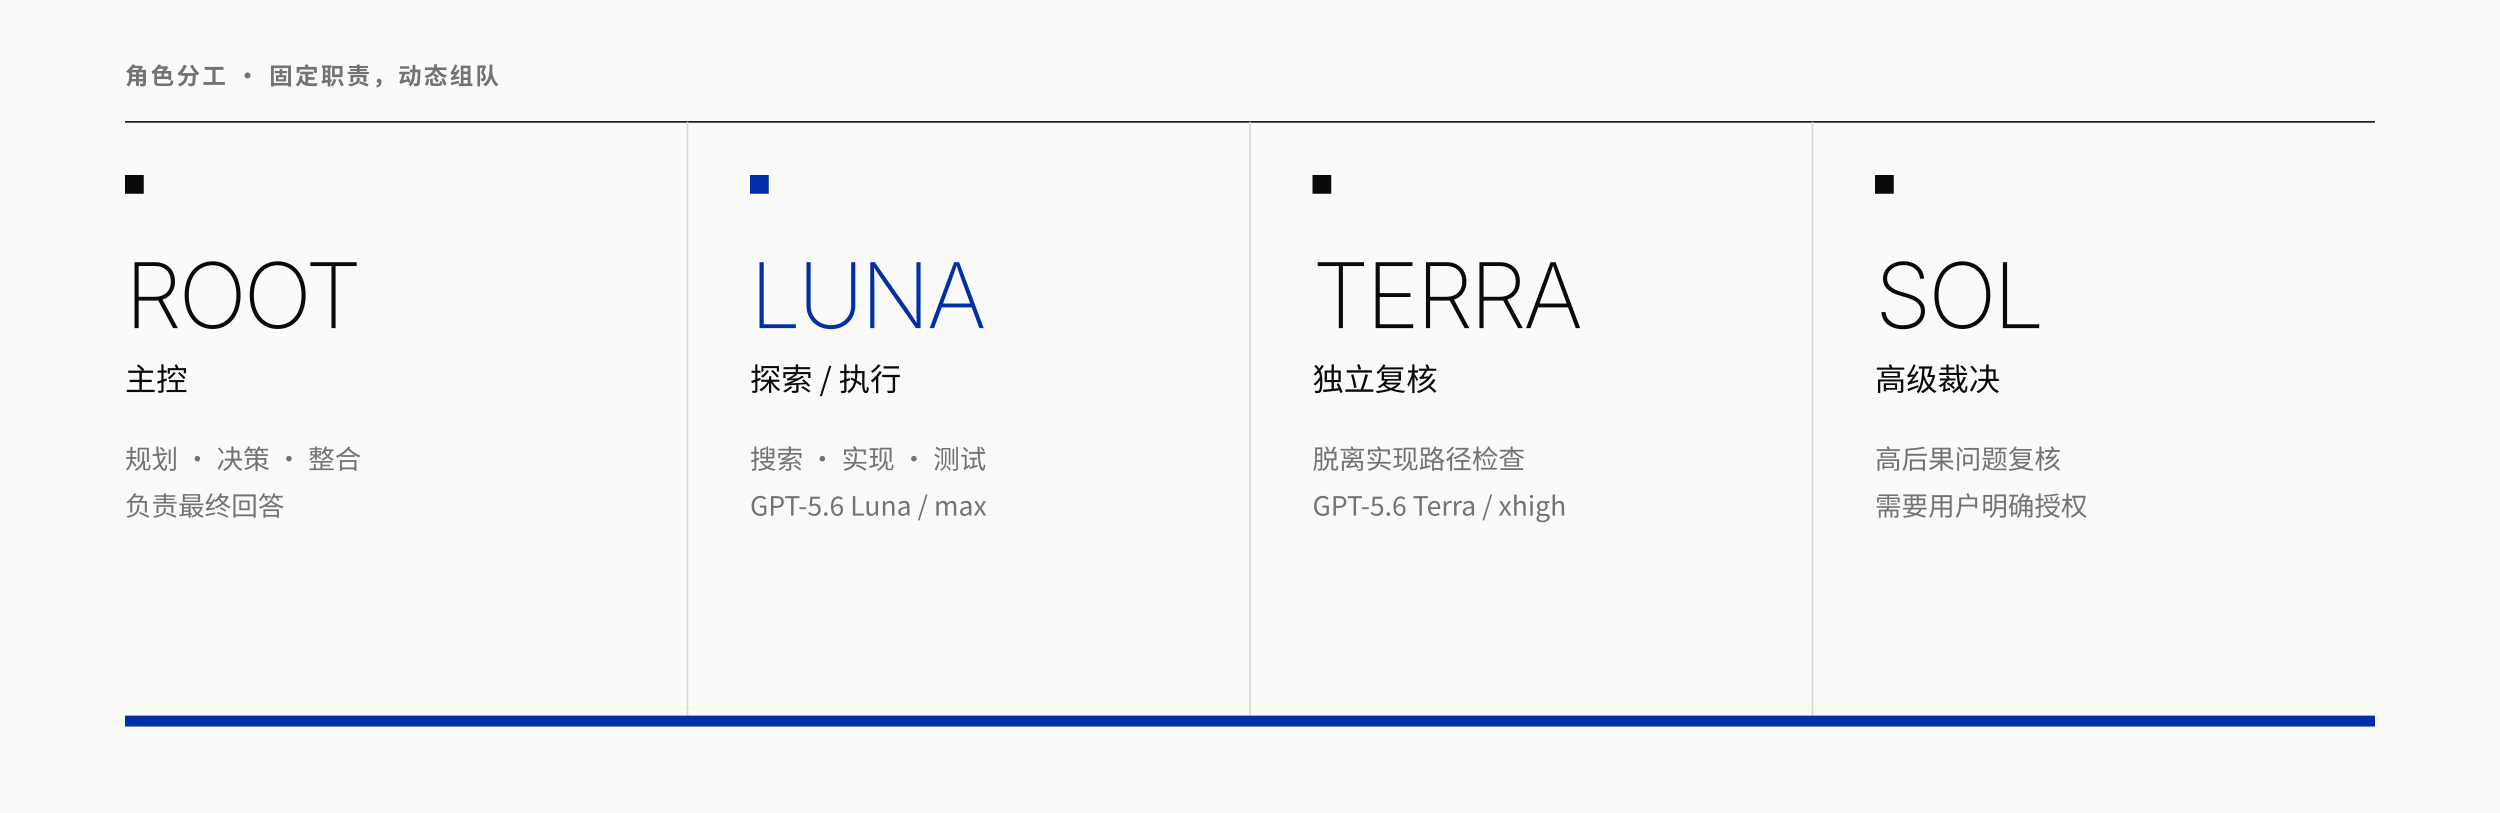
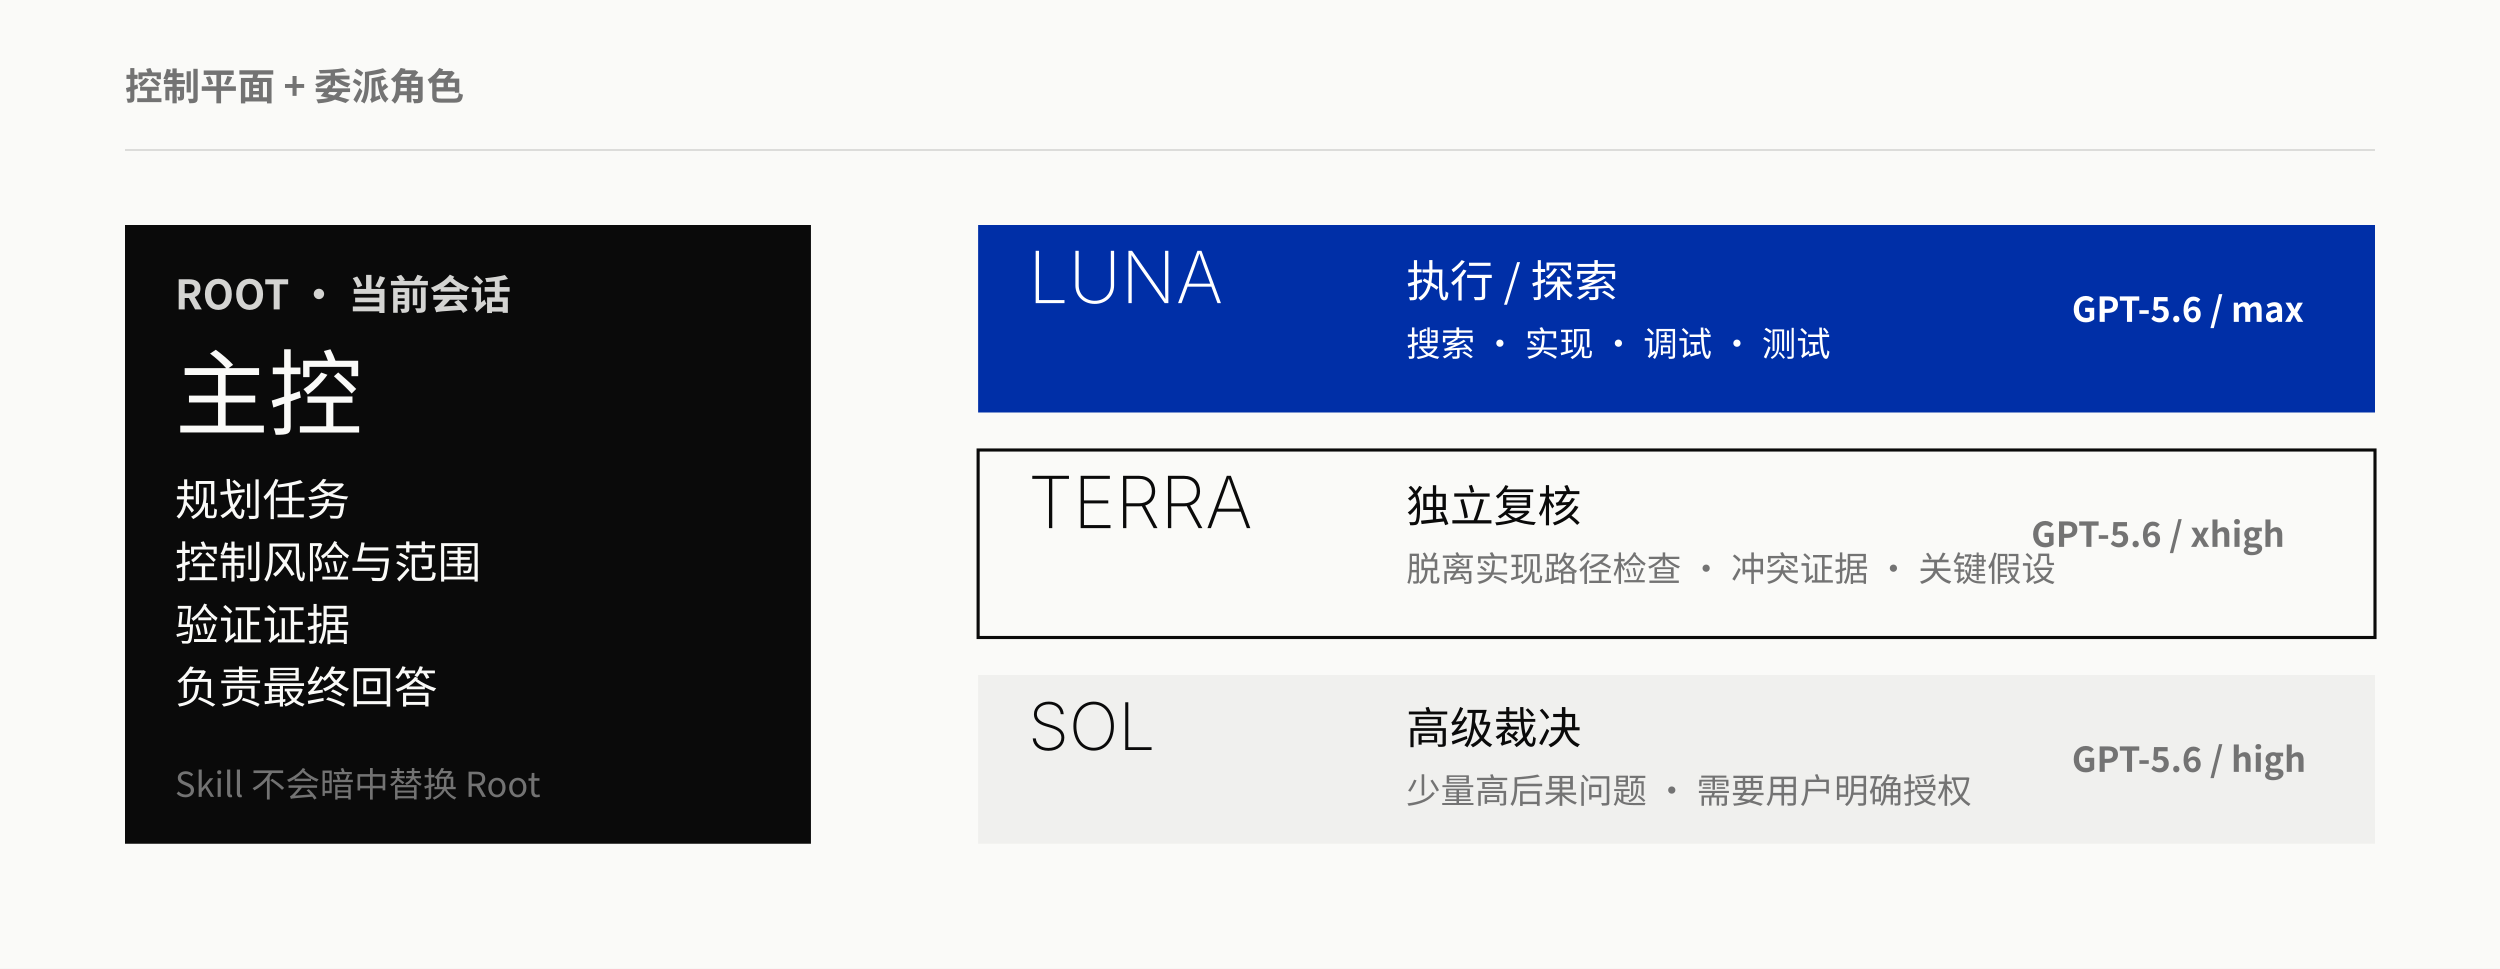
- <svg xmlns="http://www.w3.org/2000/svg" width="1600" height="520" viewBox="0 0 1600 520" role="img" aria-labelledby="title desc">
-   <rect width="1600" height="520" fill="#fafaf8" />
-   <text x="80" y="54" font-family="PingFang SC, Microsoft YaHei, Noto Sans CJK SC, sans-serif" font-size="15" font-weight="600" letter-spacing="1.5" fill="#737373">角色分工 · 固定职责，动态组队</text>
-   <line x1="80" y1="78" x2="1520" y2="78" stroke="#0a0a0a" stroke-width="1" />
-   <g stroke="#d4d4d2" stroke-width="1">
-     <line x1="440" y1="78" x2="440" y2="458" />
-     <line x1="800" y1="78" x2="800" y2="458" />
-     <line x1="1160" y1="78" x2="1160" y2="458" />
+ <svg xmlns="http://www.w3.org/2000/svg" width="1600" height="620" viewBox="0 0 1600 620" role="img" aria-labelledby="title desc">
+   <rect width="1600" height="620" fill="#fafaf8" />
+   <text x="80" y="64" font-family="PingFang SC, Microsoft YaHei, Noto Sans CJK SC, sans-serif" font-size="24" font-weight="600" fill="#737373">控制平面 + 委派角色</text>
+   <line x1="80" y1="96" x2="1520" y2="96" stroke="#d4d4d2" stroke-width="1" />
+   <g font-family="PingFang SC, Microsoft YaHei, Noto Sans CJK SC, sans-serif">
+     <rect x="80" y="144" width="439" height="396" fill="#0a0a0a" />
+     <text x="112" y="198" font-size="26" font-weight="600" fill="#d4d4d2">ROOT · 当前会话</text>
+     <text x="112" y="274" font-size="60" font-weight="200" fill="#fafaf8">主控</text>
+     <text x="112" y="330" font-size="28" font-weight="400" fill="#fafaf8">规划任务</text>
+     <text x="112" y="370" font-size="28" font-weight="400" fill="#fafaf8">控制风险与范围</text>
+     <text x="112" y="410" font-size="28" font-weight="400" fill="#fafaf8">验证证据</text>
+     <text x="112" y="450" font-size="28" font-weight="400" fill="#fafaf8">负责最终回答</text>
+     <text x="112" y="510" font-size="22" font-weight="500" fill="#737373">Skill 不会暗中替换 Root</text>
+     <rect x="626" y="144" width="894" height="120" fill="#002FA7" />
+     <text x="658" y="194" font-family="Inter, Helvetica, Arial, sans-serif" font-size="46" font-weight="200" fill="#ffffff">LUNA</text>
+     <text x="900" y="190" font-size="28" font-weight="500" fill="#ffffff">执行 / 探索</text>
+     <text x="900" y="228" font-size="22" font-weight="500" fill="#ffffff">搜索 · 实现 · 调试 · 测试</text>
+     <text x="1326" y="206" font-size="22" font-weight="600" fill="#ffffff">GPT-5.6 / max</text>
+     <rect x="626" y="288" width="894" height="120" fill="#fafaf8" stroke="#0a0a0a" stroke-width="2" />
+     <text x="658" y="338" font-family="Inter, Helvetica, Arial, sans-serif" font-size="46" font-weight="200" fill="#0a0a0a">TERRA</text>
+     <text x="900" y="334" font-size="28" font-weight="500" fill="#0a0a0a">独立复核</text>
+     <text x="900" y="372" font-size="22" font-weight="500" fill="#737373">脱离实现路径检查 · 冲突证据 · 关键假设</text>
+     <text x="1300" y="350" font-size="22" font-weight="600" fill="#737373">GPT-5.6 / xhigh</text>
+     <rect x="626" y="432" width="894" height="108" fill="#f0f0ee" />
+     <text x="658" y="480" font-family="Inter, Helvetica, Arial, sans-serif" font-size="42" font-weight="200" fill="#0a0a0a">SOL</text>
+     <text x="900" y="476" font-size="28" font-weight="500" fill="#0a0a0a">高级裁决</text>
+     <text x="900" y="514" font-size="22" font-weight="500" fill="#737373">少量高后果问题 · 需要用户明确授权</text>
+     <text x="1326" y="494" font-size="22" font-weight="600" fill="#737373">GPT-5.6 / high</text>
  </g>
-   <g font-family="PingFang SC, Microsoft YaHei, Noto Sans CJK SC, sans-serif">
-     <rect x="80" y="112" width="12" height="12" fill="#0a0a0a" />
-     <text x="80" y="210" font-family="Inter, Helvetica, Arial, sans-serif" font-size="58" font-weight="200" letter-spacing="-2" fill="#0a0a0a">ROOT</text>
-     <text x="80" y="250" font-size="20" font-weight="500" fill="#0a0a0a">主控</text>
-     <text x="80" y="300" font-size="17" fill="#737373">规划 · 决策 · 整合</text>
-     <text x="80" y="330" font-size="17" fill="#737373">负责最终回答</text>
-     <rect x="480" y="112" width="12" height="12" fill="#002FA7" />
-     <text x="480" y="210" font-family="Inter, Helvetica, Arial, sans-serif" font-size="58" font-weight="200" letter-spacing="-2" fill="#002FA7">LUNA</text>
-     <text x="480" y="250" font-size="20" font-weight="500" fill="#0a0a0a">探索 / 执行</text>
-     <text x="480" y="300" font-size="17" fill="#737373">搜索 · 实现 · 测试</text>
-     <text x="480" y="330" font-size="17" fill="#737373">GPT-5.6 Luna / max</text>
-     <rect x="840" y="112" width="12" height="12" fill="#0a0a0a" />
-     <text x="840" y="210" font-family="Inter, Helvetica, Arial, sans-serif" font-size="58" font-weight="200" letter-spacing="-2" fill="#0a0a0a">TERRA</text>
-     <text x="840" y="250" font-size="20" font-weight="500" fill="#0a0a0a">独立复核</text>
-     <text x="840" y="300" font-size="17" fill="#737373">脱离实现路径检查</text>
-     <text x="840" y="330" font-size="17" fill="#737373">GPT-5.6 Terra / xhigh</text>
-     <rect x="1200" y="112" width="12" height="12" fill="#0a0a0a" />
-     <text x="1200" y="210" font-family="Inter, Helvetica, Arial, sans-serif" font-size="58" font-weight="200" letter-spacing="-2" fill="#0a0a0a">SOL</text>
-     <text x="1200" y="250" font-size="20" font-weight="500" fill="#0a0a0a">高级裁决</text>
-     <text x="1200" y="300" font-size="17" fill="#737373">高后果问题复核</text>
-     <text x="1200" y="330" font-size="17" fill="#737373">需要用户明确授权</text>
-   </g>
-   <rect x="80" y="458" width="1440" height="7" fill="#002FA7" />
</svg>
